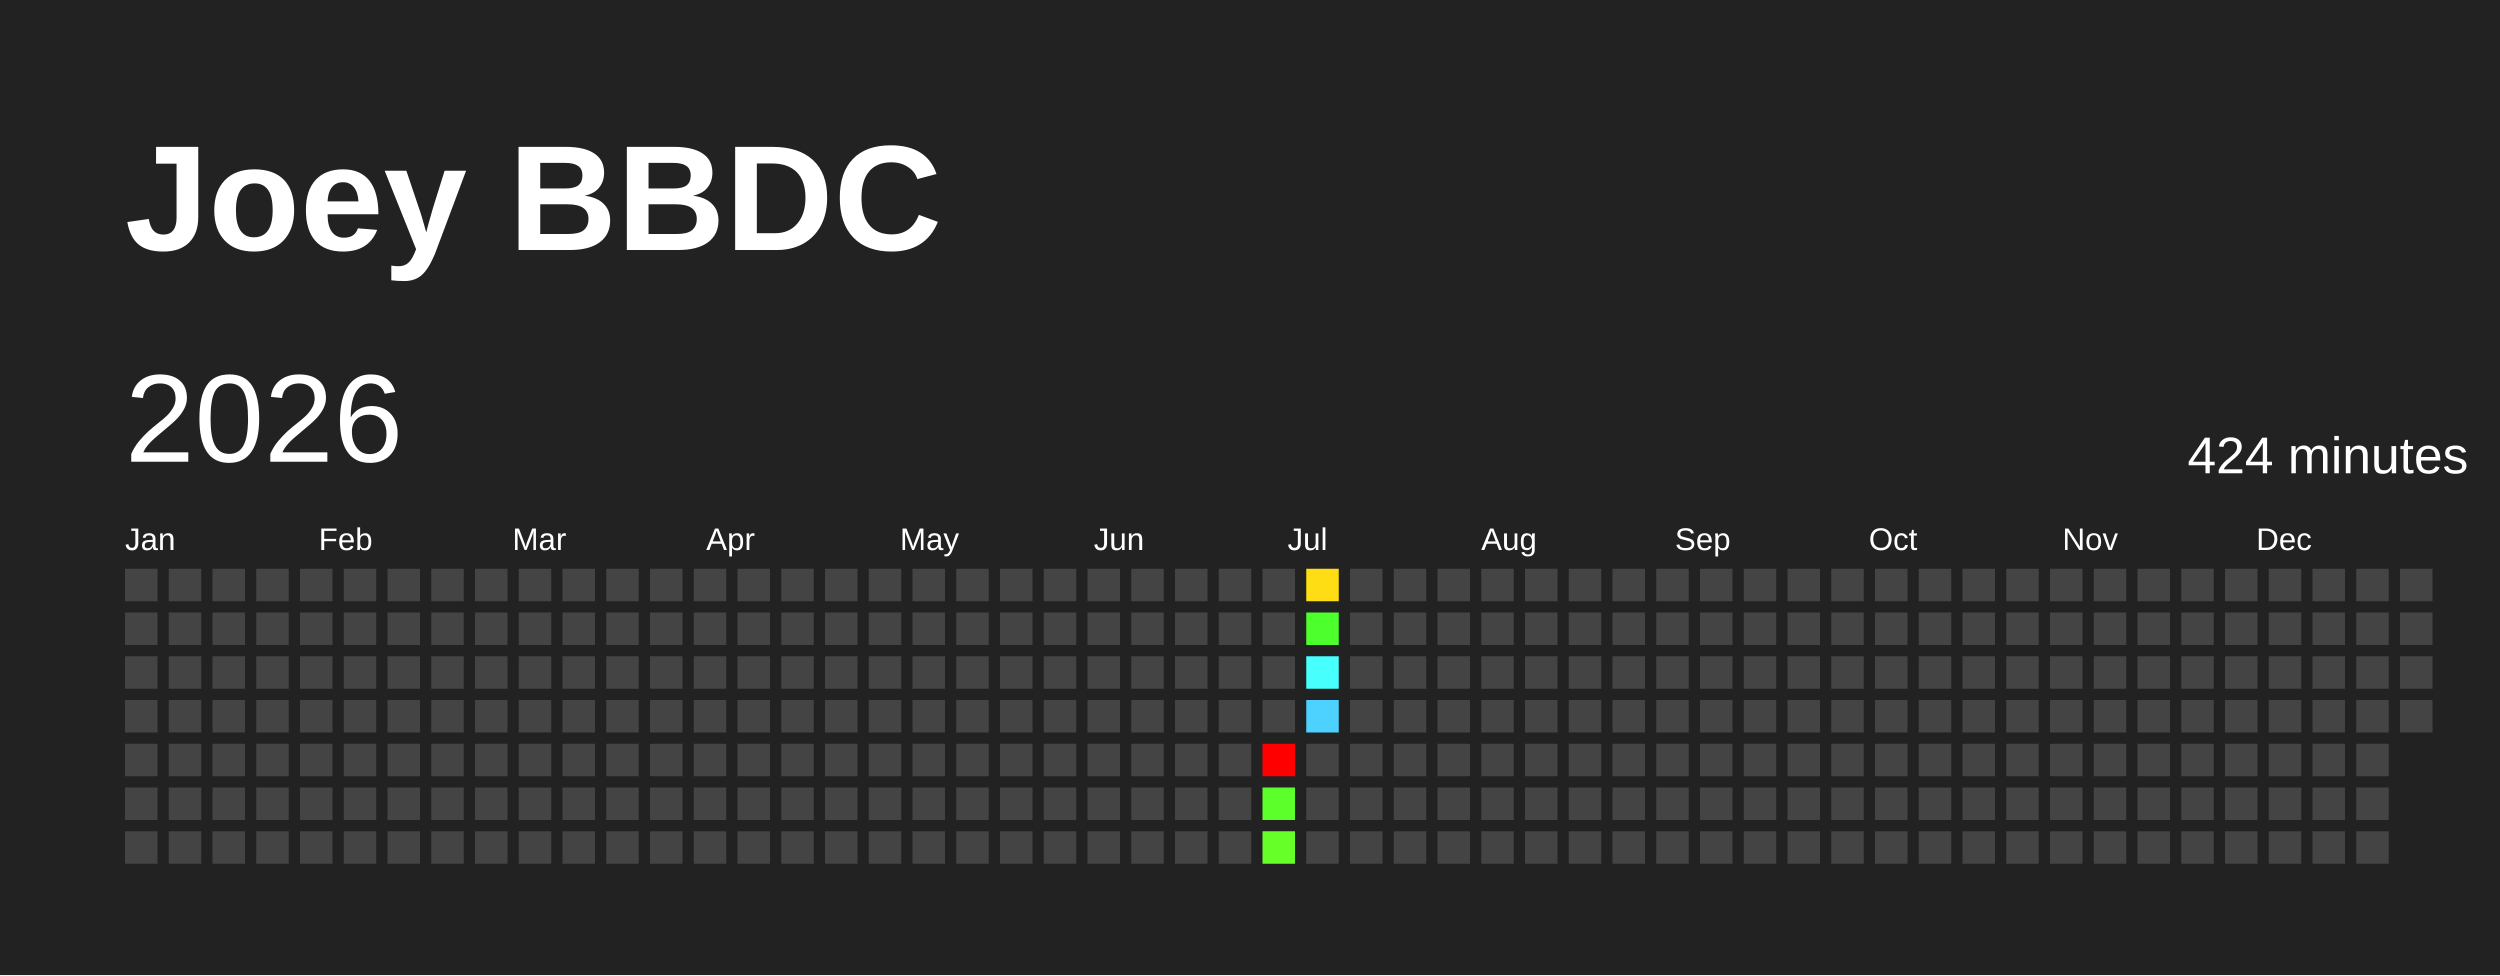
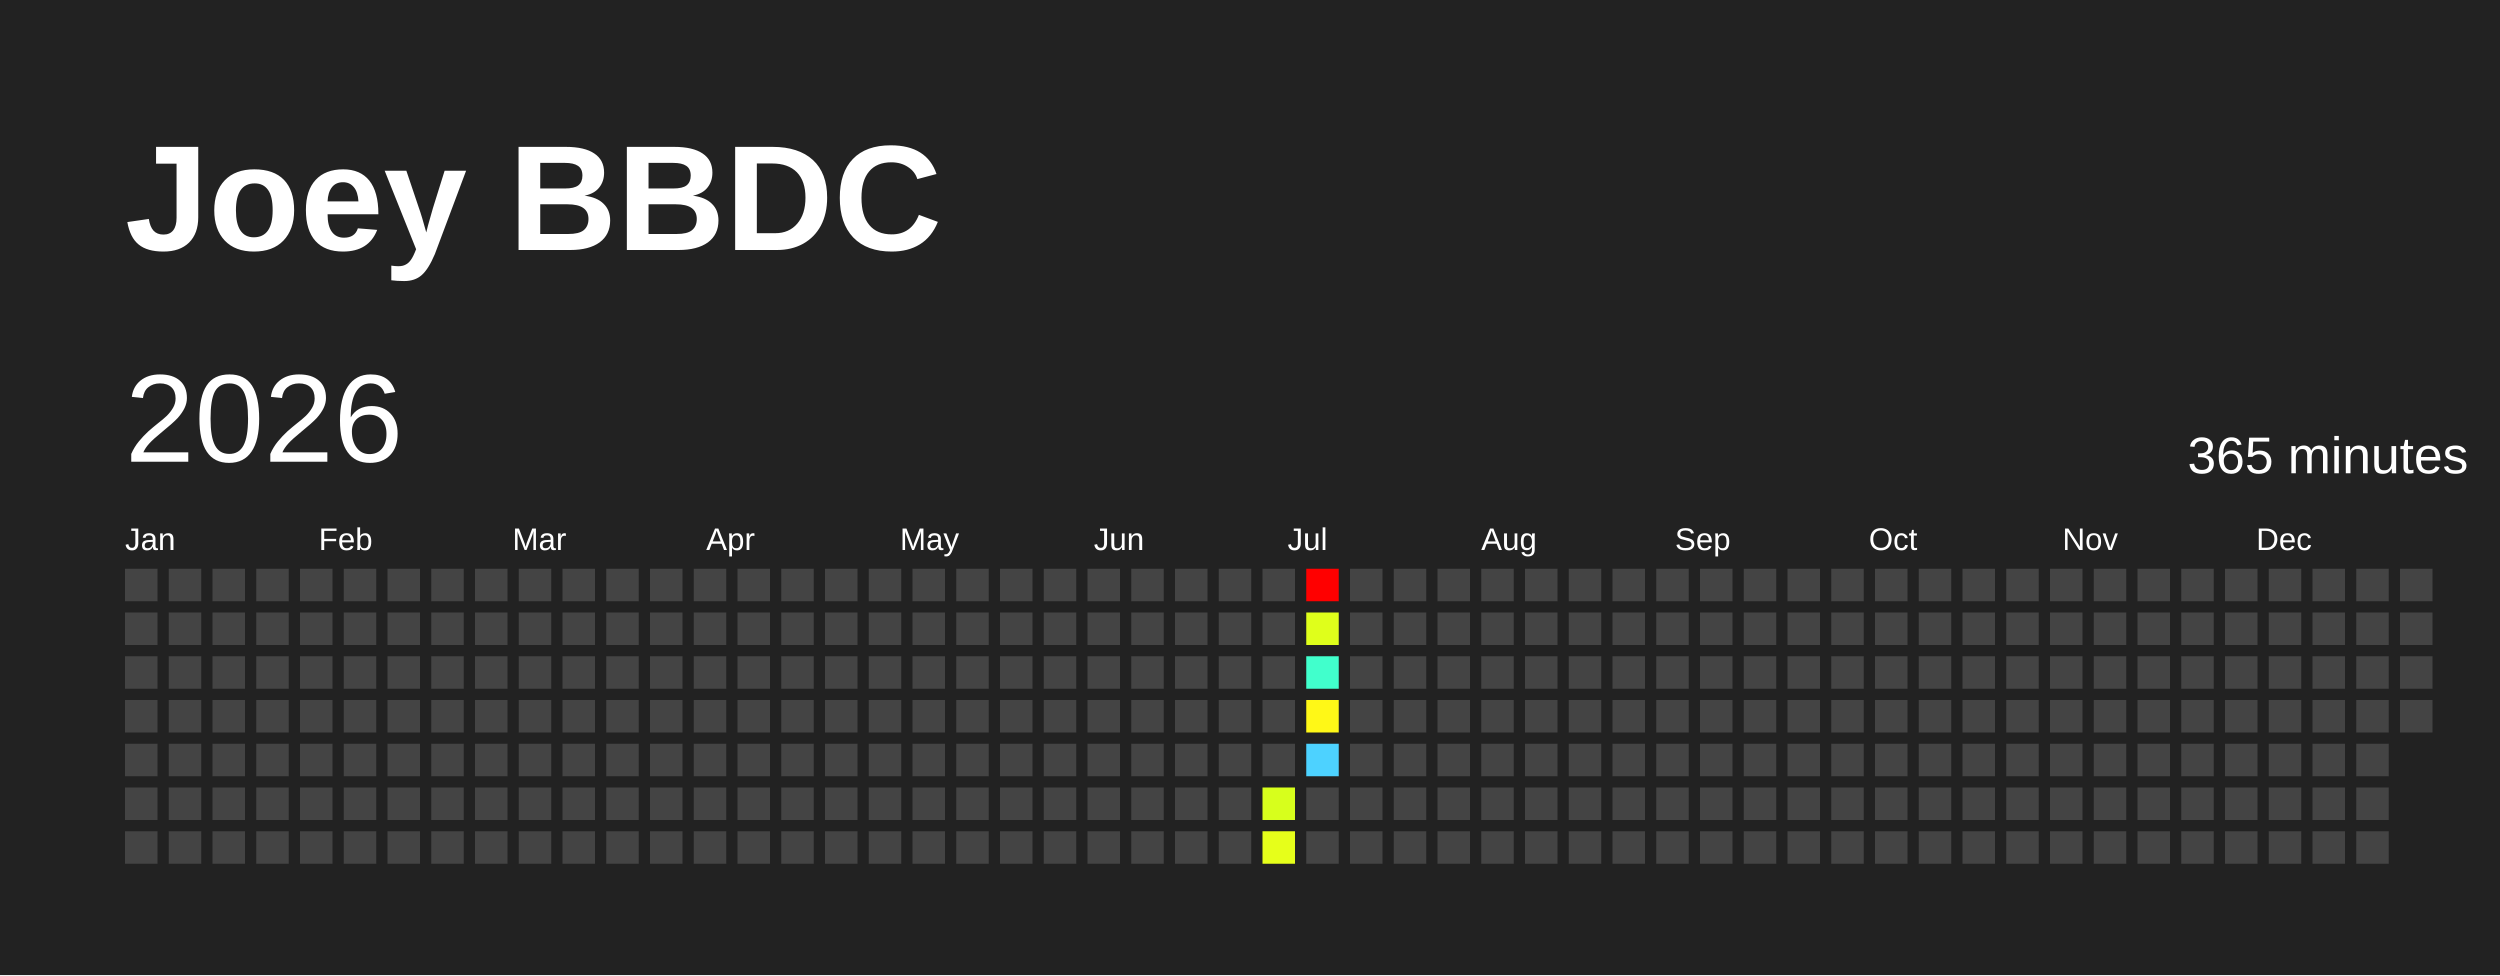
<svg xmlns="http://www.w3.org/2000/svg" baseProfile="full" height="78mm" version="1.1" viewBox="0,0,200,78" width="200mm">
  <defs />
  <rect fill="#222222" height="78" width="200" x="0" y="0" />
  <text fill="#FFFFFF" style="font-size:12px; font-family:Arial; font-weight:bold;" x="10" y="20">Joey BBDC</text>
  <text dominant-baseline="hanging" fill="#FFFFFF" style="font-size:10.0px; font-family:Arial;" x="10" y="30">2026</text>
-   <text dominant-baseline="hanging" fill="#FFFFFF" style="font-size:4.125px; font-family:Arial;" x="175" y="35">424 minutes</text>
+   <text dominant-baseline="hanging" fill="#FFFFFF" style="font-size:4.125px; font-family:Arial;" x="175" y="35">365 minutes</text>
  <text fill="#FFFFFF" style="font-size:2.5px; font-family:Arial" x="10.0" y="44">Jan</text>
  <text fill="#FFFFFF" style="font-size:2.5px; font-family:Arial" x="25.5" y="44">Feb</text>
  <text fill="#FFFFFF" style="font-size:2.5px; font-family:Arial" x="41.0" y="44">Mar</text>
  <text fill="#FFFFFF" style="font-size:2.5px; font-family:Arial" x="56.5" y="44">Apr</text>
  <text fill="#FFFFFF" style="font-size:2.5px; font-family:Arial" x="72.0" y="44">May</text>
  <text fill="#FFFFFF" style="font-size:2.5px; font-family:Arial" x="87.5" y="44">Jun</text>
  <text fill="#FFFFFF" style="font-size:2.5px; font-family:Arial" x="103.0" y="44">Jul</text>
  <text fill="#FFFFFF" style="font-size:2.5px; font-family:Arial" x="118.5" y="44">Aug</text>
  <text fill="#FFFFFF" style="font-size:2.5px; font-family:Arial" x="134.0" y="44">Sep</text>
  <text fill="#FFFFFF" style="font-size:2.5px; font-family:Arial" x="149.5" y="44">Oct</text>
  <text fill="#FFFFFF" style="font-size:2.5px; font-family:Arial" x="165.0" y="44">Nov</text>
  <text fill="#FFFFFF" style="font-size:2.5px; font-family:Arial" x="180.5" y="44">Dec</text>
  <rect fill="#444444" height="2.6" width="2.6" x="10.0" y="45.5" />
  <rect fill="#444444" height="2.6" width="2.6" x="10.0" y="49.0" />
  <rect fill="#444444" height="2.6" width="2.6" x="10.0" y="52.5" />
  <rect fill="#444444" height="2.6" width="2.6" x="10.0" y="56.0" />
  <rect fill="#444444" height="2.6" width="2.6" x="10.0" y="59.5" />
  <rect fill="#444444" height="2.6" width="2.6" x="10.0" y="63.0" />
  <rect fill="#444444" height="2.6" width="2.6" x="10.0" y="66.5" />
  <rect fill="#444444" height="2.6" width="2.6" x="13.5" y="45.5" />
  <rect fill="#444444" height="2.6" width="2.6" x="13.5" y="49.0" />
  <rect fill="#444444" height="2.6" width="2.6" x="13.5" y="52.5" />
  <rect fill="#444444" height="2.6" width="2.6" x="13.5" y="56.0" />
  <rect fill="#444444" height="2.6" width="2.6" x="13.5" y="59.5" />
  <rect fill="#444444" height="2.6" width="2.6" x="13.5" y="63.0" />
  <rect fill="#444444" height="2.6" width="2.6" x="13.5" y="66.5" />
  <rect fill="#444444" height="2.6" width="2.6" x="17.0" y="45.5" />
  <rect fill="#444444" height="2.6" width="2.6" x="17.0" y="49.0" />
  <rect fill="#444444" height="2.6" width="2.6" x="17.0" y="52.5" />
  <rect fill="#444444" height="2.6" width="2.6" x="17.0" y="56.0" />
  <rect fill="#444444" height="2.6" width="2.6" x="17.0" y="59.5" />
  <rect fill="#444444" height="2.6" width="2.6" x="17.0" y="63.0" />
  <rect fill="#444444" height="2.6" width="2.6" x="17.0" y="66.5" />
  <rect fill="#444444" height="2.6" width="2.6" x="20.5" y="45.5" />
  <rect fill="#444444" height="2.6" width="2.6" x="20.5" y="49.0" />
  <rect fill="#444444" height="2.6" width="2.6" x="20.5" y="52.5" />
  <rect fill="#444444" height="2.6" width="2.6" x="20.5" y="56.0" />
  <rect fill="#444444" height="2.6" width="2.6" x="20.5" y="59.5" />
  <rect fill="#444444" height="2.6" width="2.6" x="20.5" y="63.0" />
  <rect fill="#444444" height="2.6" width="2.6" x="20.5" y="66.5" />
  <rect fill="#444444" height="2.6" width="2.6" x="24.0" y="45.5" />
  <rect fill="#444444" height="2.6" width="2.6" x="24.0" y="49.0" />
  <rect fill="#444444" height="2.6" width="2.6" x="24.0" y="52.5" />
  <rect fill="#444444" height="2.6" width="2.6" x="24.0" y="56.0" />
  <rect fill="#444444" height="2.6" width="2.6" x="24.0" y="59.5" />
  <rect fill="#444444" height="2.6" width="2.6" x="24.0" y="63.0" />
  <rect fill="#444444" height="2.6" width="2.6" x="24.0" y="66.5" />
  <rect fill="#444444" height="2.6" width="2.6" x="27.5" y="45.5" />
  <rect fill="#444444" height="2.6" width="2.6" x="27.5" y="49.0" />
  <rect fill="#444444" height="2.6" width="2.6" x="27.5" y="52.5" />
  <rect fill="#444444" height="2.6" width="2.6" x="27.5" y="56.0" />
  <rect fill="#444444" height="2.6" width="2.6" x="27.5" y="59.5" />
  <rect fill="#444444" height="2.6" width="2.6" x="27.5" y="63.0" />
  <rect fill="#444444" height="2.6" width="2.6" x="27.5" y="66.5" />
  <rect fill="#444444" height="2.6" width="2.6" x="31.0" y="45.5" />
  <rect fill="#444444" height="2.6" width="2.6" x="31.0" y="49.0" />
  <rect fill="#444444" height="2.6" width="2.6" x="31.0" y="52.5" />
  <rect fill="#444444" height="2.6" width="2.6" x="31.0" y="56.0" />
  <rect fill="#444444" height="2.6" width="2.6" x="31.0" y="59.5" />
  <rect fill="#444444" height="2.6" width="2.6" x="31.0" y="63.0" />
  <rect fill="#444444" height="2.6" width="2.6" x="31.0" y="66.5" />
  <rect fill="#444444" height="2.6" width="2.6" x="34.5" y="45.5" />
  <rect fill="#444444" height="2.6" width="2.6" x="34.5" y="49.0" />
  <rect fill="#444444" height="2.6" width="2.6" x="34.5" y="52.5" />
  <rect fill="#444444" height="2.6" width="2.6" x="34.5" y="56.0" />
  <rect fill="#444444" height="2.6" width="2.6" x="34.5" y="59.5" />
  <rect fill="#444444" height="2.6" width="2.6" x="34.5" y="63.0" />
  <rect fill="#444444" height="2.6" width="2.6" x="34.5" y="66.5" />
  <rect fill="#444444" height="2.6" width="2.6" x="38.0" y="45.5" />
  <rect fill="#444444" height="2.6" width="2.6" x="38.0" y="49.0" />
  <rect fill="#444444" height="2.6" width="2.6" x="38.0" y="52.5" />
  <rect fill="#444444" height="2.6" width="2.6" x="38.0" y="56.0" />
  <rect fill="#444444" height="2.6" width="2.6" x="38.0" y="59.5" />
  <rect fill="#444444" height="2.6" width="2.6" x="38.0" y="63.0" />
  <rect fill="#444444" height="2.6" width="2.6" x="38.0" y="66.5" />
  <rect fill="#444444" height="2.6" width="2.6" x="41.5" y="45.5" />
  <rect fill="#444444" height="2.6" width="2.6" x="41.5" y="49.0" />
  <rect fill="#444444" height="2.6" width="2.6" x="41.5" y="52.5" />
  <rect fill="#444444" height="2.6" width="2.6" x="41.5" y="56.0" />
  <rect fill="#444444" height="2.6" width="2.6" x="41.5" y="59.5" />
  <rect fill="#444444" height="2.6" width="2.6" x="41.5" y="63.0" />
  <rect fill="#444444" height="2.6" width="2.6" x="41.5" y="66.5" />
  <rect fill="#444444" height="2.6" width="2.6" x="45.0" y="45.5" />
  <rect fill="#444444" height="2.6" width="2.6" x="45.0" y="49.0" />
  <rect fill="#444444" height="2.6" width="2.6" x="45.0" y="52.5" />
  <rect fill="#444444" height="2.6" width="2.6" x="45.0" y="56.0" />
  <rect fill="#444444" height="2.6" width="2.6" x="45.0" y="59.5" />
  <rect fill="#444444" height="2.6" width="2.6" x="45.0" y="63.0" />
  <rect fill="#444444" height="2.6" width="2.6" x="45.0" y="66.5" />
  <rect fill="#444444" height="2.6" width="2.6" x="48.5" y="45.5" />
  <rect fill="#444444" height="2.6" width="2.6" x="48.5" y="49.0" />
  <rect fill="#444444" height="2.6" width="2.6" x="48.5" y="52.5" />
  <rect fill="#444444" height="2.6" width="2.6" x="48.5" y="56.0" />
  <rect fill="#444444" height="2.6" width="2.6" x="48.5" y="59.5" />
  <rect fill="#444444" height="2.6" width="2.6" x="48.5" y="63.0" />
  <rect fill="#444444" height="2.6" width="2.6" x="48.5" y="66.5" />
  <rect fill="#444444" height="2.6" width="2.6" x="52.0" y="45.5" />
  <rect fill="#444444" height="2.6" width="2.6" x="52.0" y="49.0" />
  <rect fill="#444444" height="2.6" width="2.6" x="52.0" y="52.5" />
  <rect fill="#444444" height="2.6" width="2.6" x="52.0" y="56.0" />
  <rect fill="#444444" height="2.6" width="2.6" x="52.0" y="59.5" />
  <rect fill="#444444" height="2.6" width="2.6" x="52.0" y="63.0" />
  <rect fill="#444444" height="2.6" width="2.6" x="52.0" y="66.5" />
  <rect fill="#444444" height="2.6" width="2.6" x="55.5" y="45.5" />
  <rect fill="#444444" height="2.6" width="2.6" x="55.5" y="49.0" />
  <rect fill="#444444" height="2.6" width="2.6" x="55.5" y="52.5" />
  <rect fill="#444444" height="2.6" width="2.6" x="55.5" y="56.0" />
  <rect fill="#444444" height="2.6" width="2.6" x="55.5" y="59.5" />
  <rect fill="#444444" height="2.6" width="2.6" x="55.5" y="63.0" />
  <rect fill="#444444" height="2.6" width="2.6" x="55.5" y="66.5" />
  <rect fill="#444444" height="2.6" width="2.6" x="59.0" y="45.5" />
  <rect fill="#444444" height="2.6" width="2.6" x="59.0" y="49.0" />
  <rect fill="#444444" height="2.6" width="2.6" x="59.0" y="52.5" />
  <rect fill="#444444" height="2.6" width="2.6" x="59.0" y="56.0" />
  <rect fill="#444444" height="2.6" width="2.6" x="59.0" y="59.5" />
  <rect fill="#444444" height="2.6" width="2.6" x="59.0" y="63.0" />
  <rect fill="#444444" height="2.6" width="2.6" x="59.0" y="66.5" />
  <rect fill="#444444" height="2.6" width="2.6" x="62.5" y="45.5" />
  <rect fill="#444444" height="2.6" width="2.6" x="62.5" y="49.0" />
  <rect fill="#444444" height="2.6" width="2.6" x="62.5" y="52.5" />
  <rect fill="#444444" height="2.6" width="2.6" x="62.5" y="56.0" />
  <rect fill="#444444" height="2.6" width="2.6" x="62.5" y="59.5" />
  <rect fill="#444444" height="2.6" width="2.6" x="62.5" y="63.0" />
  <rect fill="#444444" height="2.6" width="2.6" x="62.5" y="66.5" />
  <rect fill="#444444" height="2.6" width="2.6" x="66.0" y="45.5" />
  <rect fill="#444444" height="2.6" width="2.6" x="66.0" y="49.0" />
  <rect fill="#444444" height="2.6" width="2.6" x="66.0" y="52.5" />
  <rect fill="#444444" height="2.6" width="2.6" x="66.0" y="56.0" />
  <rect fill="#444444" height="2.6" width="2.6" x="66.0" y="59.5" />
  <rect fill="#444444" height="2.6" width="2.6" x="66.0" y="63.0" />
  <rect fill="#444444" height="2.6" width="2.6" x="66.0" y="66.5" />
  <rect fill="#444444" height="2.6" width="2.6" x="69.5" y="45.5" />
  <rect fill="#444444" height="2.6" width="2.6" x="69.5" y="49.0" />
  <rect fill="#444444" height="2.6" width="2.6" x="69.5" y="52.5" />
  <rect fill="#444444" height="2.6" width="2.6" x="69.5" y="56.0" />
  <rect fill="#444444" height="2.6" width="2.6" x="69.5" y="59.5" />
  <rect fill="#444444" height="2.6" width="2.6" x="69.5" y="63.0" />
  <rect fill="#444444" height="2.6" width="2.6" x="69.5" y="66.5" />
  <rect fill="#444444" height="2.6" width="2.6" x="73.0" y="45.5" />
  <rect fill="#444444" height="2.6" width="2.6" x="73.0" y="49.0" />
  <rect fill="#444444" height="2.6" width="2.6" x="73.0" y="52.5" />
  <rect fill="#444444" height="2.6" width="2.6" x="73.0" y="56.0" />
  <rect fill="#444444" height="2.6" width="2.6" x="73.0" y="59.5" />
  <rect fill="#444444" height="2.6" width="2.6" x="73.0" y="63.0" />
  <rect fill="#444444" height="2.6" width="2.6" x="73.0" y="66.5" />
  <rect fill="#444444" height="2.6" width="2.6" x="76.5" y="45.5" />
  <rect fill="#444444" height="2.6" width="2.6" x="76.5" y="49.0" />
  <rect fill="#444444" height="2.6" width="2.6" x="76.5" y="52.5" />
  <rect fill="#444444" height="2.6" width="2.6" x="76.5" y="56.0" />
  <rect fill="#444444" height="2.6" width="2.6" x="76.5" y="59.5" />
  <rect fill="#444444" height="2.6" width="2.6" x="76.5" y="63.0" />
  <rect fill="#444444" height="2.6" width="2.6" x="76.5" y="66.5" />
  <rect fill="#444444" height="2.6" width="2.6" x="80.0" y="45.5" />
  <rect fill="#444444" height="2.6" width="2.6" x="80.0" y="49.0" />
  <rect fill="#444444" height="2.6" width="2.6" x="80.0" y="52.5" />
  <rect fill="#444444" height="2.6" width="2.6" x="80.0" y="56.0" />
  <rect fill="#444444" height="2.6" width="2.6" x="80.0" y="59.5" />
  <rect fill="#444444" height="2.6" width="2.6" x="80.0" y="63.0" />
  <rect fill="#444444" height="2.6" width="2.6" x="80.0" y="66.5" />
  <rect fill="#444444" height="2.6" width="2.6" x="83.5" y="45.5" />
  <rect fill="#444444" height="2.6" width="2.6" x="83.5" y="49.0" />
  <rect fill="#444444" height="2.6" width="2.6" x="83.5" y="52.5" />
  <rect fill="#444444" height="2.6" width="2.6" x="83.5" y="56.0" />
  <rect fill="#444444" height="2.6" width="2.6" x="83.5" y="59.5" />
  <rect fill="#444444" height="2.6" width="2.6" x="83.5" y="63.0" />
  <rect fill="#444444" height="2.6" width="2.6" x="83.5" y="66.5" />
  <rect fill="#444444" height="2.6" width="2.6" x="87.0" y="45.5" />
  <rect fill="#444444" height="2.6" width="2.6" x="87.0" y="49.0" />
  <rect fill="#444444" height="2.6" width="2.6" x="87.0" y="52.5" />
  <rect fill="#444444" height="2.6" width="2.6" x="87.0" y="56.0" />
  <rect fill="#444444" height="2.6" width="2.6" x="87.0" y="59.5" />
  <rect fill="#444444" height="2.6" width="2.6" x="87.0" y="63.0" />
  <rect fill="#444444" height="2.6" width="2.6" x="87.0" y="66.5" />
  <rect fill="#444444" height="2.6" width="2.6" x="90.5" y="45.5" />
  <rect fill="#444444" height="2.6" width="2.6" x="90.5" y="49.0" />
  <rect fill="#444444" height="2.6" width="2.6" x="90.5" y="52.5" />
  <rect fill="#444444" height="2.6" width="2.6" x="90.5" y="56.0" />
  <rect fill="#444444" height="2.6" width="2.6" x="90.5" y="59.5" />
  <rect fill="#444444" height="2.6" width="2.6" x="90.5" y="63.0" />
  <rect fill="#444444" height="2.6" width="2.6" x="90.5" y="66.5" />
  <rect fill="#444444" height="2.6" width="2.6" x="94.0" y="45.5" />
  <rect fill="#444444" height="2.6" width="2.6" x="94.0" y="49.0" />
  <rect fill="#444444" height="2.6" width="2.6" x="94.0" y="52.5" />
  <rect fill="#444444" height="2.6" width="2.6" x="94.0" y="56.0" />
  <rect fill="#444444" height="2.6" width="2.6" x="94.0" y="59.5" />
  <rect fill="#444444" height="2.6" width="2.6" x="94.0" y="63.0" />
  <rect fill="#444444" height="2.6" width="2.6" x="94.0" y="66.5" />
  <rect fill="#444444" height="2.6" width="2.6" x="97.5" y="45.5" />
  <rect fill="#444444" height="2.6" width="2.6" x="97.5" y="49.0" />
  <rect fill="#444444" height="2.6" width="2.6" x="97.5" y="52.5" />
  <rect fill="#444444" height="2.6" width="2.6" x="97.5" y="56.0" />
  <rect fill="#444444" height="2.6" width="2.6" x="97.5" y="59.5" />
  <rect fill="#444444" height="2.6" width="2.6" x="97.5" y="63.0" />
  <rect fill="#444444" height="2.6" width="2.6" x="97.5" y="66.5" />
  <rect fill="#444444" height="2.6" width="2.6" x="101.0" y="45.5" />
  <rect fill="#444444" height="2.6" width="2.6" x="101.0" y="49.0" />
  <rect fill="#444444" height="2.6" width="2.6" x="101.0" y="52.5" />
  <rect fill="#444444" height="2.6" width="2.6" x="101.0" y="56.0" />
-   <rect fill="red" height="2.6" width="2.6" x="101.0" y="59.5" />
-   <rect fill="#5dff2a" height="2.6" width="2.6" x="101.0" y="63.0" />
-   <rect fill="#67ff28" height="2.6" width="2.6" x="101.0" y="66.5" />
-   <rect fill="#ffdd14" height="2.6" width="2.6" x="104.5" y="45.5" />
-   <rect fill="#4dff2c" height="2.6" width="2.6" x="104.5" y="49.0" />
-   <rect fill="#47fffc" height="2.6" width="2.6" x="104.5" y="52.5" />
-   <rect fill="#4dd2ff" height="2.6" width="2.6" x="104.5" y="56.0" />
-   <rect fill="#444444" height="2.6" width="2.6" x="104.5" y="59.5" />
+   <rect fill="#444444" height="2.6" width="2.6" x="101.0" y="59.5" />
+   <rect fill="#d7ff1c" height="2.6" width="2.6" x="101.0" y="63.0" />
+   <rect fill="#e6ff1a" height="2.6" width="2.6" x="101.0" y="66.5" />
+   <rect fill="red" height="2.6" width="2.6" x="104.5" y="45.5" />
+   <rect fill="#dfff1b" height="2.6" width="2.6" x="104.5" y="49.0" />
+   <rect fill="#41ffcc" height="2.6" width="2.6" x="104.5" y="52.5" />
+   <rect fill="#fff817" height="2.6" width="2.6" x="104.5" y="56.0" />
+   <rect fill="#4dd2ff" height="2.6" width="2.6" x="104.5" y="59.5" />
  <rect fill="#444444" height="2.6" width="2.6" x="104.5" y="63.0" />
  <rect fill="#444444" height="2.6" width="2.6" x="104.5" y="66.5" />
  <rect fill="#444444" height="2.6" width="2.6" x="108.0" y="45.5" />
  <rect fill="#444444" height="2.6" width="2.6" x="108.0" y="49.0" />
  <rect fill="#444444" height="2.6" width="2.6" x="108.0" y="52.5" />
  <rect fill="#444444" height="2.6" width="2.6" x="108.0" y="56.0" />
  <rect fill="#444444" height="2.6" width="2.6" x="108.0" y="59.5" />
  <rect fill="#444444" height="2.6" width="2.6" x="108.0" y="63.0" />
  <rect fill="#444444" height="2.6" width="2.6" x="108.0" y="66.5" />
  <rect fill="#444444" height="2.6" width="2.6" x="111.5" y="45.5" />
  <rect fill="#444444" height="2.6" width="2.6" x="111.5" y="49.0" />
  <rect fill="#444444" height="2.6" width="2.6" x="111.5" y="52.5" />
  <rect fill="#444444" height="2.6" width="2.6" x="111.5" y="56.0" />
  <rect fill="#444444" height="2.6" width="2.6" x="111.5" y="59.5" />
  <rect fill="#444444" height="2.6" width="2.6" x="111.5" y="63.0" />
  <rect fill="#444444" height="2.6" width="2.6" x="111.5" y="66.5" />
  <rect fill="#444444" height="2.6" width="2.6" x="115.0" y="45.5" />
  <rect fill="#444444" height="2.6" width="2.6" x="115.0" y="49.0" />
  <rect fill="#444444" height="2.6" width="2.6" x="115.0" y="52.5" />
  <rect fill="#444444" height="2.6" width="2.6" x="115.0" y="56.0" />
  <rect fill="#444444" height="2.6" width="2.6" x="115.0" y="59.5" />
  <rect fill="#444444" height="2.6" width="2.6" x="115.0" y="63.0" />
  <rect fill="#444444" height="2.6" width="2.6" x="115.0" y="66.5" />
  <rect fill="#444444" height="2.6" width="2.6" x="118.5" y="45.5" />
  <rect fill="#444444" height="2.6" width="2.6" x="118.5" y="49.0" />
  <rect fill="#444444" height="2.6" width="2.6" x="118.5" y="52.5" />
  <rect fill="#444444" height="2.6" width="2.6" x="118.5" y="56.0" />
  <rect fill="#444444" height="2.6" width="2.6" x="118.5" y="59.5" />
  <rect fill="#444444" height="2.6" width="2.6" x="118.5" y="63.0" />
  <rect fill="#444444" height="2.6" width="2.6" x="118.5" y="66.5" />
  <rect fill="#444444" height="2.6" width="2.6" x="122.0" y="45.5" />
  <rect fill="#444444" height="2.6" width="2.6" x="122.0" y="49.0" />
  <rect fill="#444444" height="2.6" width="2.6" x="122.0" y="52.5" />
  <rect fill="#444444" height="2.6" width="2.6" x="122.0" y="56.0" />
  <rect fill="#444444" height="2.6" width="2.6" x="122.0" y="59.5" />
  <rect fill="#444444" height="2.6" width="2.6" x="122.0" y="63.0" />
  <rect fill="#444444" height="2.6" width="2.6" x="122.0" y="66.5" />
  <rect fill="#444444" height="2.6" width="2.6" x="125.5" y="45.5" />
  <rect fill="#444444" height="2.6" width="2.6" x="125.5" y="49.0" />
  <rect fill="#444444" height="2.6" width="2.6" x="125.5" y="52.5" />
  <rect fill="#444444" height="2.6" width="2.6" x="125.5" y="56.0" />
  <rect fill="#444444" height="2.6" width="2.6" x="125.5" y="59.5" />
  <rect fill="#444444" height="2.6" width="2.6" x="125.5" y="63.0" />
  <rect fill="#444444" height="2.6" width="2.6" x="125.5" y="66.5" />
  <rect fill="#444444" height="2.6" width="2.6" x="129.0" y="45.5" />
  <rect fill="#444444" height="2.6" width="2.6" x="129.0" y="49.0" />
  <rect fill="#444444" height="2.6" width="2.6" x="129.0" y="52.5" />
  <rect fill="#444444" height="2.6" width="2.6" x="129.0" y="56.0" />
  <rect fill="#444444" height="2.6" width="2.6" x="129.0" y="59.5" />
  <rect fill="#444444" height="2.6" width="2.6" x="129.0" y="63.0" />
  <rect fill="#444444" height="2.6" width="2.6" x="129.0" y="66.5" />
  <rect fill="#444444" height="2.6" width="2.6" x="132.5" y="45.5" />
  <rect fill="#444444" height="2.6" width="2.6" x="132.5" y="49.0" />
  <rect fill="#444444" height="2.6" width="2.6" x="132.5" y="52.5" />
  <rect fill="#444444" height="2.6" width="2.6" x="132.5" y="56.0" />
  <rect fill="#444444" height="2.6" width="2.6" x="132.5" y="59.5" />
  <rect fill="#444444" height="2.6" width="2.6" x="132.5" y="63.0" />
  <rect fill="#444444" height="2.6" width="2.6" x="132.5" y="66.5" />
  <rect fill="#444444" height="2.6" width="2.6" x="136.0" y="45.5" />
  <rect fill="#444444" height="2.6" width="2.6" x="136.0" y="49.0" />
  <rect fill="#444444" height="2.6" width="2.6" x="136.0" y="52.5" />
  <rect fill="#444444" height="2.6" width="2.6" x="136.0" y="56.0" />
  <rect fill="#444444" height="2.6" width="2.6" x="136.0" y="59.5" />
  <rect fill="#444444" height="2.6" width="2.6" x="136.0" y="63.0" />
  <rect fill="#444444" height="2.6" width="2.6" x="136.0" y="66.5" />
  <rect fill="#444444" height="2.6" width="2.6" x="139.5" y="45.5" />
  <rect fill="#444444" height="2.6" width="2.6" x="139.5" y="49.0" />
  <rect fill="#444444" height="2.6" width="2.6" x="139.5" y="52.5" />
  <rect fill="#444444" height="2.6" width="2.6" x="139.5" y="56.0" />
  <rect fill="#444444" height="2.6" width="2.6" x="139.5" y="59.5" />
  <rect fill="#444444" height="2.6" width="2.6" x="139.5" y="63.0" />
  <rect fill="#444444" height="2.6" width="2.6" x="139.5" y="66.5" />
  <rect fill="#444444" height="2.6" width="2.6" x="143.0" y="45.5" />
  <rect fill="#444444" height="2.6" width="2.6" x="143.0" y="49.0" />
  <rect fill="#444444" height="2.6" width="2.6" x="143.0" y="52.5" />
  <rect fill="#444444" height="2.6" width="2.6" x="143.0" y="56.0" />
  <rect fill="#444444" height="2.6" width="2.6" x="143.0" y="59.5" />
  <rect fill="#444444" height="2.6" width="2.6" x="143.0" y="63.0" />
  <rect fill="#444444" height="2.6" width="2.6" x="143.0" y="66.5" />
  <rect fill="#444444" height="2.6" width="2.6" x="146.5" y="45.5" />
  <rect fill="#444444" height="2.6" width="2.6" x="146.5" y="49.0" />
  <rect fill="#444444" height="2.6" width="2.6" x="146.5" y="52.5" />
  <rect fill="#444444" height="2.6" width="2.6" x="146.5" y="56.0" />
  <rect fill="#444444" height="2.6" width="2.6" x="146.5" y="59.5" />
  <rect fill="#444444" height="2.6" width="2.6" x="146.5" y="63.0" />
  <rect fill="#444444" height="2.6" width="2.6" x="146.5" y="66.5" />
  <rect fill="#444444" height="2.6" width="2.6" x="150.0" y="45.5" />
  <rect fill="#444444" height="2.6" width="2.6" x="150.0" y="49.0" />
  <rect fill="#444444" height="2.6" width="2.6" x="150.0" y="52.5" />
  <rect fill="#444444" height="2.6" width="2.6" x="150.0" y="56.0" />
  <rect fill="#444444" height="2.6" width="2.6" x="150.0" y="59.5" />
  <rect fill="#444444" height="2.6" width="2.6" x="150.0" y="63.0" />
  <rect fill="#444444" height="2.6" width="2.6" x="150.0" y="66.5" />
  <rect fill="#444444" height="2.6" width="2.6" x="153.5" y="45.5" />
  <rect fill="#444444" height="2.6" width="2.6" x="153.5" y="49.0" />
  <rect fill="#444444" height="2.6" width="2.6" x="153.5" y="52.5" />
  <rect fill="#444444" height="2.6" width="2.6" x="153.5" y="56.0" />
  <rect fill="#444444" height="2.6" width="2.6" x="153.5" y="59.5" />
  <rect fill="#444444" height="2.6" width="2.6" x="153.5" y="63.0" />
  <rect fill="#444444" height="2.6" width="2.6" x="153.5" y="66.5" />
  <rect fill="#444444" height="2.6" width="2.6" x="157.0" y="45.5" />
  <rect fill="#444444" height="2.6" width="2.6" x="157.0" y="49.0" />
  <rect fill="#444444" height="2.6" width="2.6" x="157.0" y="52.5" />
  <rect fill="#444444" height="2.6" width="2.6" x="157.0" y="56.0" />
  <rect fill="#444444" height="2.6" width="2.6" x="157.0" y="59.5" />
  <rect fill="#444444" height="2.6" width="2.6" x="157.0" y="63.0" />
  <rect fill="#444444" height="2.6" width="2.6" x="157.0" y="66.5" />
  <rect fill="#444444" height="2.6" width="2.6" x="160.5" y="45.5" />
  <rect fill="#444444" height="2.6" width="2.6" x="160.5" y="49.0" />
  <rect fill="#444444" height="2.6" width="2.6" x="160.5" y="52.5" />
  <rect fill="#444444" height="2.6" width="2.6" x="160.5" y="56.0" />
  <rect fill="#444444" height="2.6" width="2.6" x="160.5" y="59.5" />
  <rect fill="#444444" height="2.6" width="2.6" x="160.5" y="63.0" />
  <rect fill="#444444" height="2.6" width="2.6" x="160.5" y="66.5" />
  <rect fill="#444444" height="2.6" width="2.6" x="164.0" y="45.5" />
  <rect fill="#444444" height="2.6" width="2.6" x="164.0" y="49.0" />
  <rect fill="#444444" height="2.6" width="2.6" x="164.0" y="52.5" />
  <rect fill="#444444" height="2.6" width="2.6" x="164.0" y="56.0" />
  <rect fill="#444444" height="2.6" width="2.6" x="164.0" y="59.5" />
  <rect fill="#444444" height="2.6" width="2.6" x="164.0" y="63.0" />
  <rect fill="#444444" height="2.6" width="2.6" x="164.0" y="66.5" />
  <rect fill="#444444" height="2.6" width="2.6" x="167.5" y="45.5" />
  <rect fill="#444444" height="2.6" width="2.6" x="167.5" y="49.0" />
  <rect fill="#444444" height="2.6" width="2.6" x="167.5" y="52.5" />
  <rect fill="#444444" height="2.6" width="2.6" x="167.5" y="56.0" />
  <rect fill="#444444" height="2.6" width="2.6" x="167.5" y="59.5" />
  <rect fill="#444444" height="2.6" width="2.6" x="167.5" y="63.0" />
  <rect fill="#444444" height="2.6" width="2.6" x="167.5" y="66.5" />
  <rect fill="#444444" height="2.6" width="2.6" x="171.0" y="45.5" />
  <rect fill="#444444" height="2.6" width="2.6" x="171.0" y="49.0" />
  <rect fill="#444444" height="2.6" width="2.6" x="171.0" y="52.5" />
  <rect fill="#444444" height="2.6" width="2.6" x="171.0" y="56.0" />
  <rect fill="#444444" height="2.6" width="2.6" x="171.0" y="59.5" />
  <rect fill="#444444" height="2.6" width="2.6" x="171.0" y="63.0" />
  <rect fill="#444444" height="2.6" width="2.6" x="171.0" y="66.5" />
  <rect fill="#444444" height="2.6" width="2.6" x="174.5" y="45.5" />
  <rect fill="#444444" height="2.6" width="2.6" x="174.5" y="49.0" />
  <rect fill="#444444" height="2.6" width="2.6" x="174.5" y="52.5" />
  <rect fill="#444444" height="2.6" width="2.6" x="174.5" y="56.0" />
  <rect fill="#444444" height="2.6" width="2.6" x="174.5" y="59.5" />
  <rect fill="#444444" height="2.6" width="2.6" x="174.5" y="63.0" />
  <rect fill="#444444" height="2.6" width="2.6" x="174.5" y="66.5" />
  <rect fill="#444444" height="2.6" width="2.6" x="178.0" y="45.5" />
  <rect fill="#444444" height="2.6" width="2.6" x="178.0" y="49.0" />
  <rect fill="#444444" height="2.6" width="2.6" x="178.0" y="52.5" />
  <rect fill="#444444" height="2.6" width="2.6" x="178.0" y="56.0" />
  <rect fill="#444444" height="2.6" width="2.6" x="178.0" y="59.5" />
  <rect fill="#444444" height="2.6" width="2.6" x="178.0" y="63.0" />
  <rect fill="#444444" height="2.6" width="2.6" x="178.0" y="66.5" />
  <rect fill="#444444" height="2.6" width="2.6" x="181.5" y="45.5" />
  <rect fill="#444444" height="2.6" width="2.6" x="181.5" y="49.0" />
  <rect fill="#444444" height="2.6" width="2.6" x="181.5" y="52.5" />
  <rect fill="#444444" height="2.6" width="2.6" x="181.5" y="56.0" />
  <rect fill="#444444" height="2.6" width="2.6" x="181.5" y="59.5" />
  <rect fill="#444444" height="2.6" width="2.6" x="181.5" y="63.0" />
  <rect fill="#444444" height="2.6" width="2.6" x="181.5" y="66.5" />
  <rect fill="#444444" height="2.6" width="2.6" x="185.0" y="45.5" />
  <rect fill="#444444" height="2.6" width="2.6" x="185.0" y="49.0" />
  <rect fill="#444444" height="2.6" width="2.6" x="185.0" y="52.5" />
  <rect fill="#444444" height="2.6" width="2.6" x="185.0" y="56.0" />
  <rect fill="#444444" height="2.6" width="2.6" x="185.0" y="59.5" />
  <rect fill="#444444" height="2.6" width="2.6" x="185.0" y="63.0" />
  <rect fill="#444444" height="2.6" width="2.6" x="185.0" y="66.5" />
  <rect fill="#444444" height="2.6" width="2.6" x="188.5" y="45.5" />
  <rect fill="#444444" height="2.6" width="2.6" x="188.5" y="49.0" />
  <rect fill="#444444" height="2.6" width="2.6" x="188.5" y="52.5" />
  <rect fill="#444444" height="2.6" width="2.6" x="188.5" y="56.0" />
  <rect fill="#444444" height="2.6" width="2.6" x="188.5" y="59.5" />
  <rect fill="#444444" height="2.6" width="2.6" x="188.5" y="63.0" />
  <rect fill="#444444" height="2.6" width="2.6" x="188.5" y="66.5" />
  <rect fill="#444444" height="2.6" width="2.6" x="192.0" y="45.5" />
  <rect fill="#444444" height="2.6" width="2.6" x="192.0" y="49.0" />
  <rect fill="#444444" height="2.6" width="2.6" x="192.0" y="52.5" />
  <rect fill="#444444" height="2.6" width="2.6" x="192.0" y="56.0" />
</svg>
